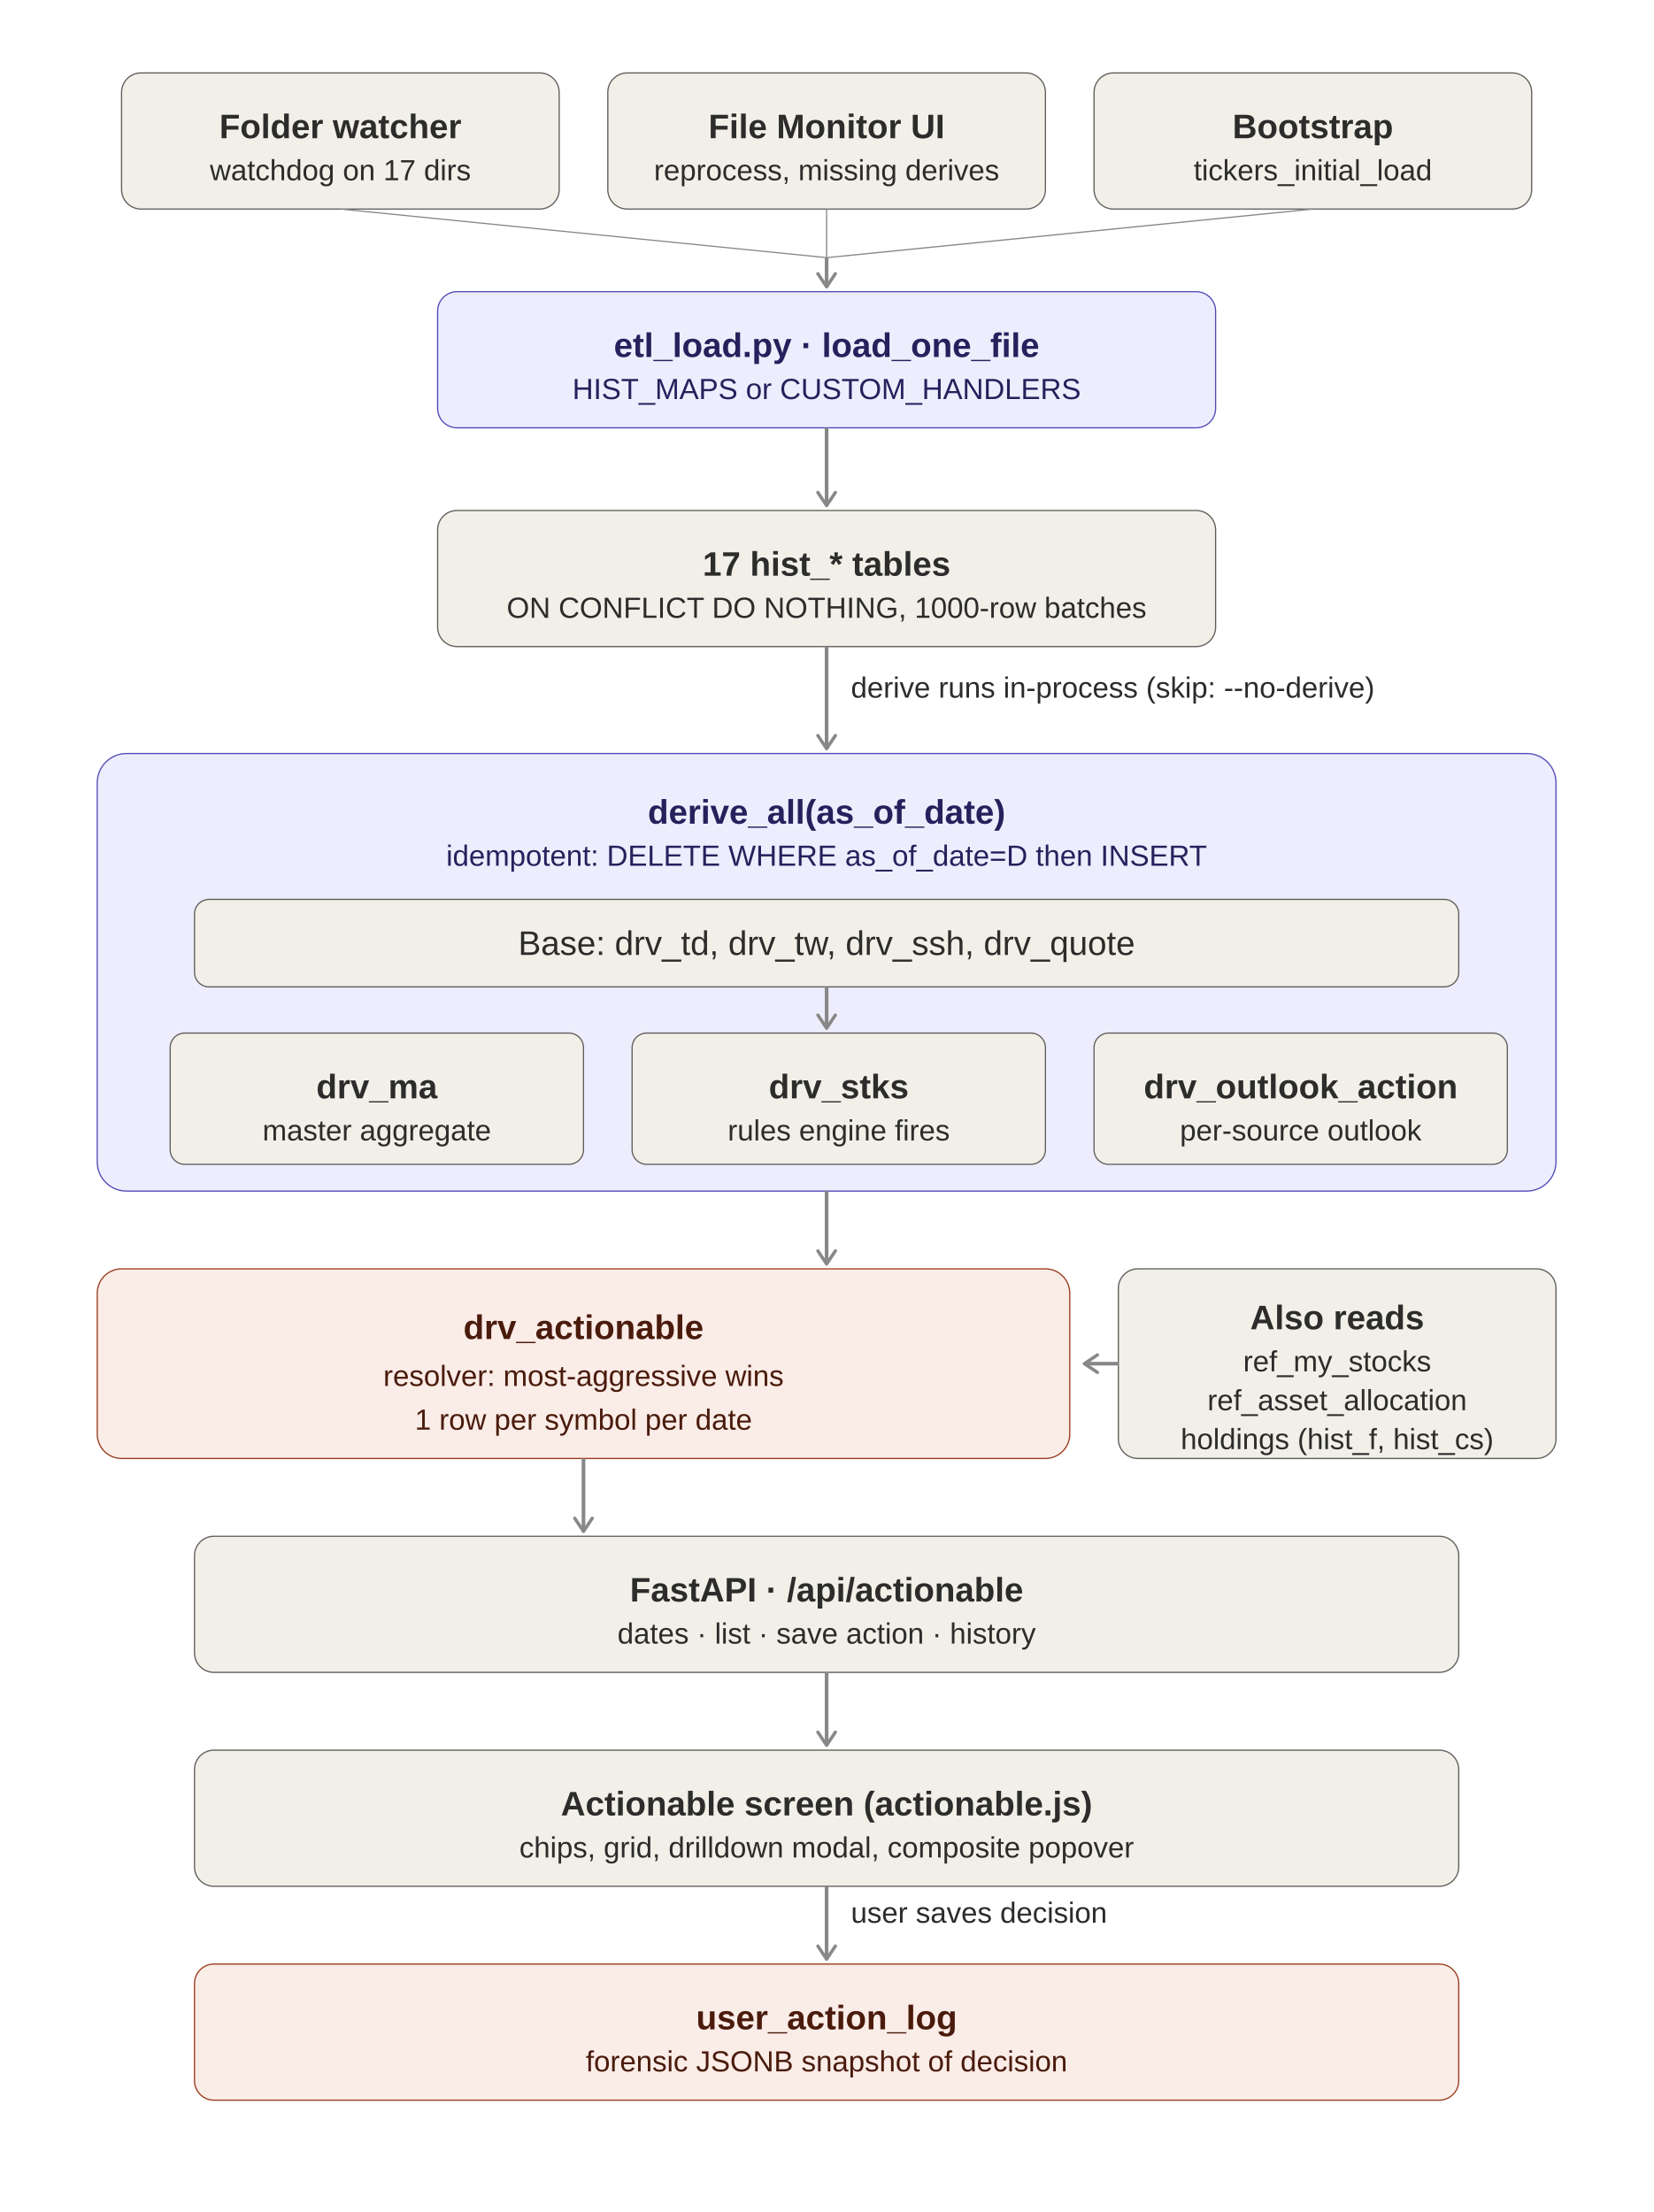
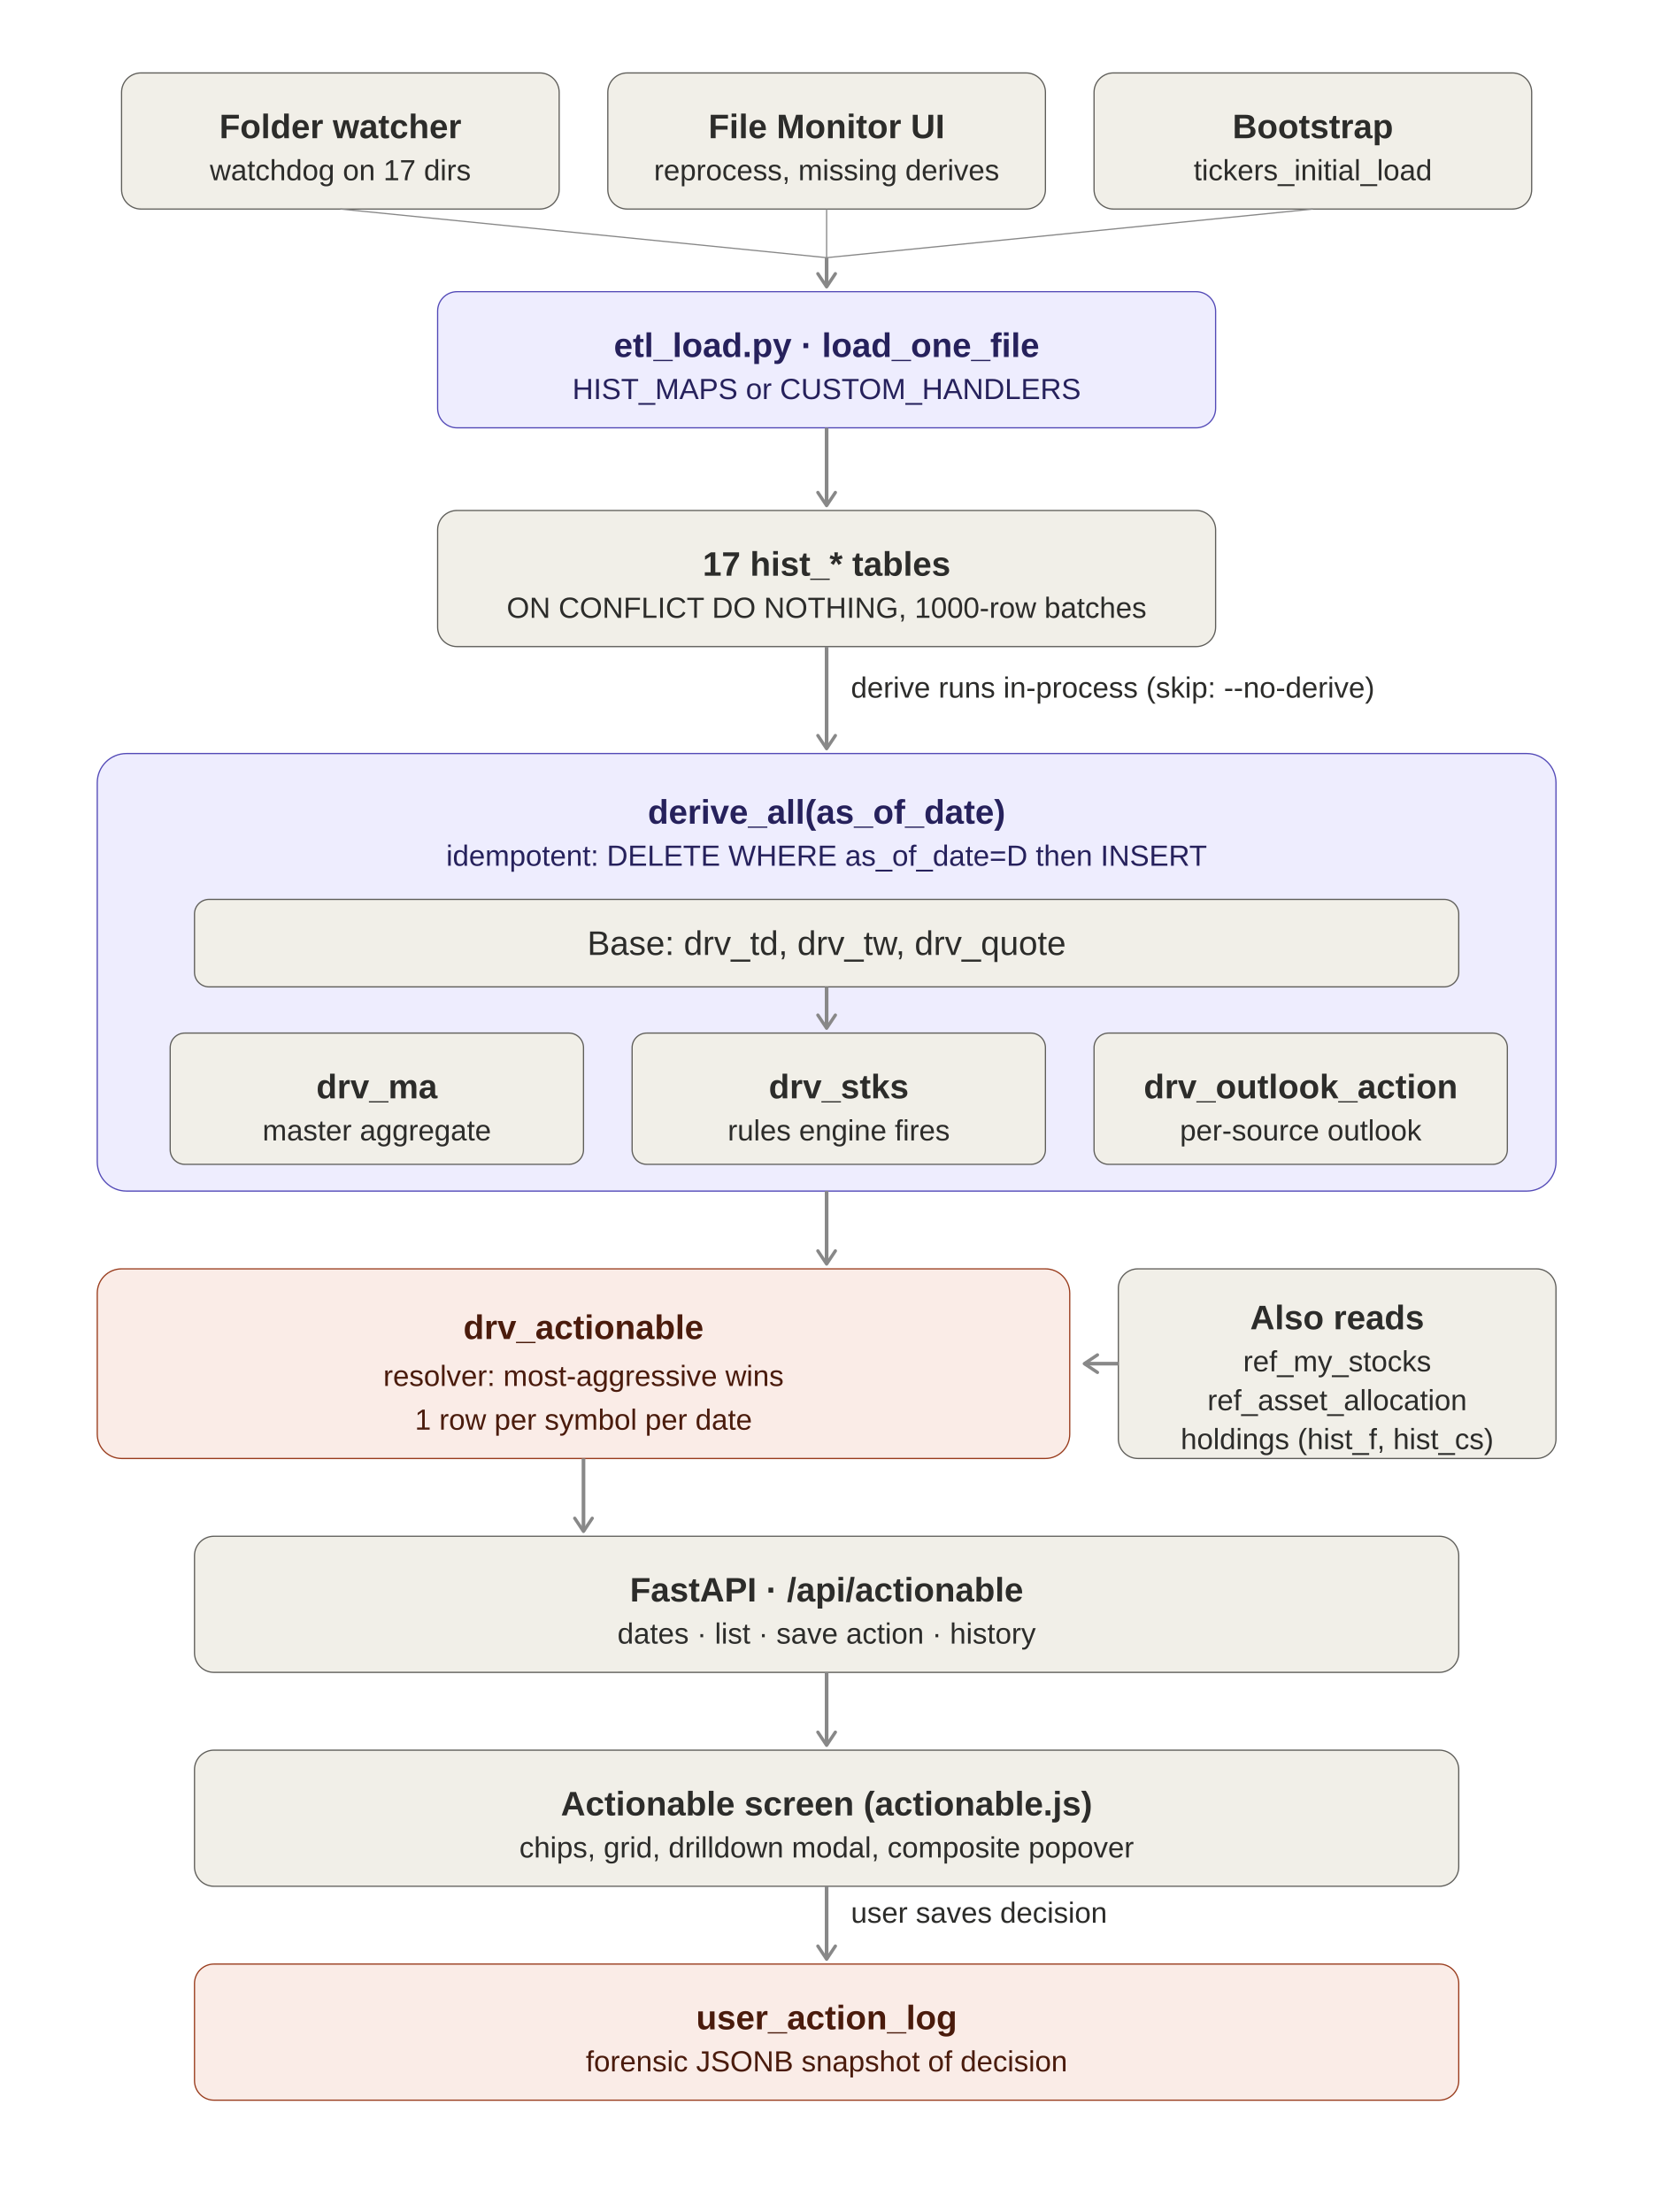
<svg xmlns="http://www.w3.org/2000/svg" width="100%" viewBox="0 0 680 910" role="img">
  <style>
  svg{background:#ffffff;}
  text{font-family:'Segoe UI',Arial,Helvetica,sans-serif;fill:#2C2C2A;}
  .t{font-size:14px;}.ts{font-size:12px;}.th{font-size:14px;font-weight:600;}
  .arr{stroke:#888888;stroke-width:1.5;fill:none;}
  .c-gray rect{fill:#F1EFE8;stroke:#5F5E5A;}.c-gray text{fill:#2C2C2A;}
  .c-blue rect{fill:#E6F1FB;stroke:#185FA5;}.c-blue text{fill:#042C53;}
  .c-teal rect{fill:#E1F5EE;stroke:#0F6E56;}.c-teal text{fill:#04342C;}
  .c-purple rect{fill:#EEEDFE;stroke:#534AB7;}.c-purple text{fill:#26215C;}
  .c-coral rect{fill:#FAECE7;stroke:#993C1D;}.c-coral text{fill:#4A1B0C;}
  </style>
  <defs>
    <marker id="arrow" viewBox="0 0 10 10" refX="8" refY="5" markerWidth="6" markerHeight="6" orient="auto-start-reverse">
      <path d="M2 1L8 5L2 9" fill="none" stroke="context-stroke" stroke-width="1.5" stroke-linecap="round" stroke-linejoin="round" />
    </marker>
  </defs>
  <g class="c-gray">
    <rect x="50" y="30" width="180" height="56" rx="8" stroke-width="0.5" />
    <text class="th" x="140" y="52" text-anchor="middle" dominant-baseline="central">Folder watcher</text>
    <text class="ts" x="140" y="70" text-anchor="middle" dominant-baseline="central">watchdog on 17 dirs</text>
  </g>
  <g class="c-gray">
    <rect x="250" y="30" width="180" height="56" rx="8" stroke-width="0.5" />
    <text class="th" x="340" y="52" text-anchor="middle" dominant-baseline="central">File Monitor UI</text>
    <text class="ts" x="340" y="70" text-anchor="middle" dominant-baseline="central">reprocess, missing derives</text>
  </g>
  <g class="c-gray">
    <rect x="450" y="30" width="180" height="56" rx="8" stroke-width="0.5" />
    <text class="th" x="540" y="52" text-anchor="middle" dominant-baseline="central">Bootstrap</text>
    <text class="ts" x="540" y="70" text-anchor="middle" dominant-baseline="central">tickers_initial_load</text>
  </g>
  <line x1="140" y1="86" x2="340" y2="106" stroke="#888" stroke-width="0.5" />
  <line x1="340" y1="86" x2="340" y2="106" stroke="#888" stroke-width="0.5" />
  <line x1="540" y1="86" x2="340" y2="106" stroke="#888" stroke-width="0.5" />
  <line x1="340" y1="106" x2="340" y2="118" class="arr" marker-end="url(#arrow)" />
  <g class="c-purple">
    <rect x="180" y="120" width="320" height="56" rx="8" stroke-width="0.5" />
    <text class="th" x="340" y="142" text-anchor="middle" dominant-baseline="central">etl_load.py · load_one_file</text>
    <text class="ts" x="340" y="160" text-anchor="middle" dominant-baseline="central">HIST_MAPS or CUSTOM_HANDLERS</text>
  </g>
  <line x1="340" y1="176" x2="340" y2="208" class="arr" marker-end="url(#arrow)" />
  <g class="c-gray">
    <rect x="180" y="210" width="320" height="56" rx="8" stroke-width="0.5" />
    <text class="th" x="340" y="232" text-anchor="middle" dominant-baseline="central">17 hist_* tables</text>
    <text class="ts" x="340" y="250" text-anchor="middle" dominant-baseline="central">ON CONFLICT DO NOTHING, 1000-row batches</text>
  </g>
  <line x1="340" y1="266" x2="340" y2="308" class="arr" marker-end="url(#arrow)" />
  <text class="ts" x="350" y="287" text-anchor="start" fill="#5F5E5A">derive runs in-process (skip: --no-derive)</text>
  <g class="c-purple">
    <rect x="40" y="310" width="600" height="180" rx="12" stroke-width="0.5" />
    <text class="th" x="340" y="334" text-anchor="middle" dominant-baseline="central">derive_all(as_of_date)</text>
    <text class="ts" x="340" y="352" text-anchor="middle" dominant-baseline="central">idempotent: DELETE WHERE as_of_date=D then INSERT</text>
  </g>
  <g class="c-gray">
    <rect x="80" y="370" width="520" height="36" rx="6" stroke-width="0.5" />
-     <text class="t" x="340" y="388" text-anchor="middle" dominant-baseline="central">Base: drv_td, drv_tw, drv_ssh, drv_quote</text>
+     <text class="t" x="340" y="388" text-anchor="middle" dominant-baseline="central">Base: drv_td, drv_tw, drv_quote</text>
  </g>
  <line x1="340" y1="406" x2="340" y2="423" class="arr" marker-end="url(#arrow)" />
  <g class="c-gray">
    <rect x="70" y="425" width="170" height="54" rx="6" stroke-width="0.5" />
    <text class="th" x="155" y="447" text-anchor="middle" dominant-baseline="central">drv_ma</text>
    <text class="ts" x="155" y="465" text-anchor="middle" dominant-baseline="central">master aggregate</text>
  </g>
  <g class="c-gray">
    <rect x="260" y="425" width="170" height="54" rx="6" stroke-width="0.5" />
    <text class="th" x="345" y="447" text-anchor="middle" dominant-baseline="central">drv_stks</text>
    <text class="ts" x="345" y="465" text-anchor="middle" dominant-baseline="central">rules engine fires</text>
  </g>
  <g class="c-gray">
    <rect x="450" y="425" width="170" height="54" rx="6" stroke-width="0.5" />
    <text class="th" x="535" y="447" text-anchor="middle" dominant-baseline="central">drv_outlook_action</text>
    <text class="ts" x="535" y="465" text-anchor="middle" dominant-baseline="central">per-source outlook</text>
  </g>
  <line x1="340" y1="490" x2="340" y2="520" class="arr" marker-end="url(#arrow)" />
  <g class="c-coral">
    <rect x="40" y="522" width="400" height="78" rx="10" stroke-width="0.5" />
    <text class="th" x="240" y="546" text-anchor="middle" dominant-baseline="central">drv_actionable</text>
    <text class="ts" x="240" y="566" text-anchor="middle" dominant-baseline="central">resolver: most-aggressive wins</text>
    <text class="ts" x="240" y="584" text-anchor="middle" dominant-baseline="central">1 row per symbol per date</text>
  </g>
  <g class="c-gray">
    <rect x="460" y="522" width="180" height="78" rx="8" stroke-width="0.5" />
    <text class="th" x="550" y="542" text-anchor="middle" dominant-baseline="central">Also reads</text>
    <text class="ts" x="550" y="560" text-anchor="middle" dominant-baseline="central">ref_my_stocks</text>
    <text class="ts" x="550" y="576" text-anchor="middle" dominant-baseline="central">ref_asset_allocation</text>
    <text class="ts" x="550" y="592" text-anchor="middle" dominant-baseline="central">holdings (hist_f, hist_cs)</text>
  </g>
  <line x1="460" y1="561" x2="446" y2="561" class="arr" marker-end="url(#arrow)" />
  <line x1="240" y1="600" x2="240" y2="630" class="arr" marker-end="url(#arrow)" />
  <g class="c-gray">
    <rect x="80" y="632" width="520" height="56" rx="8" stroke-width="0.5" />
    <text class="th" x="340" y="654" text-anchor="middle" dominant-baseline="central">FastAPI · /api/actionable</text>
    <text class="ts" x="340" y="672" text-anchor="middle" dominant-baseline="central">dates · list · save action · history</text>
  </g>
  <line x1="340" y1="688" x2="340" y2="718" class="arr" marker-end="url(#arrow)" />
  <g class="c-gray">
    <rect x="80" y="720" width="520" height="56" rx="8" stroke-width="0.5" />
    <text class="th" x="340" y="742" text-anchor="middle" dominant-baseline="central">Actionable screen (actionable.js)</text>
    <text class="ts" x="340" y="760" text-anchor="middle" dominant-baseline="central">chips, grid, drilldown modal, composite popover</text>
  </g>
  <line x1="340" y1="776" x2="340" y2="806" class="arr" marker-end="url(#arrow)" />
  <text class="ts" x="350" y="791" text-anchor="start" fill="#5F5E5A">user saves decision</text>
  <g class="c-coral">
    <rect x="80" y="808" width="520" height="56" rx="8" stroke-width="0.5" />
    <text class="th" x="340" y="830" text-anchor="middle" dominant-baseline="central">user_action_log</text>
    <text class="ts" x="340" y="848" text-anchor="middle" dominant-baseline="central">forensic JSONB snapshot of decision</text>
  </g>
</svg>
